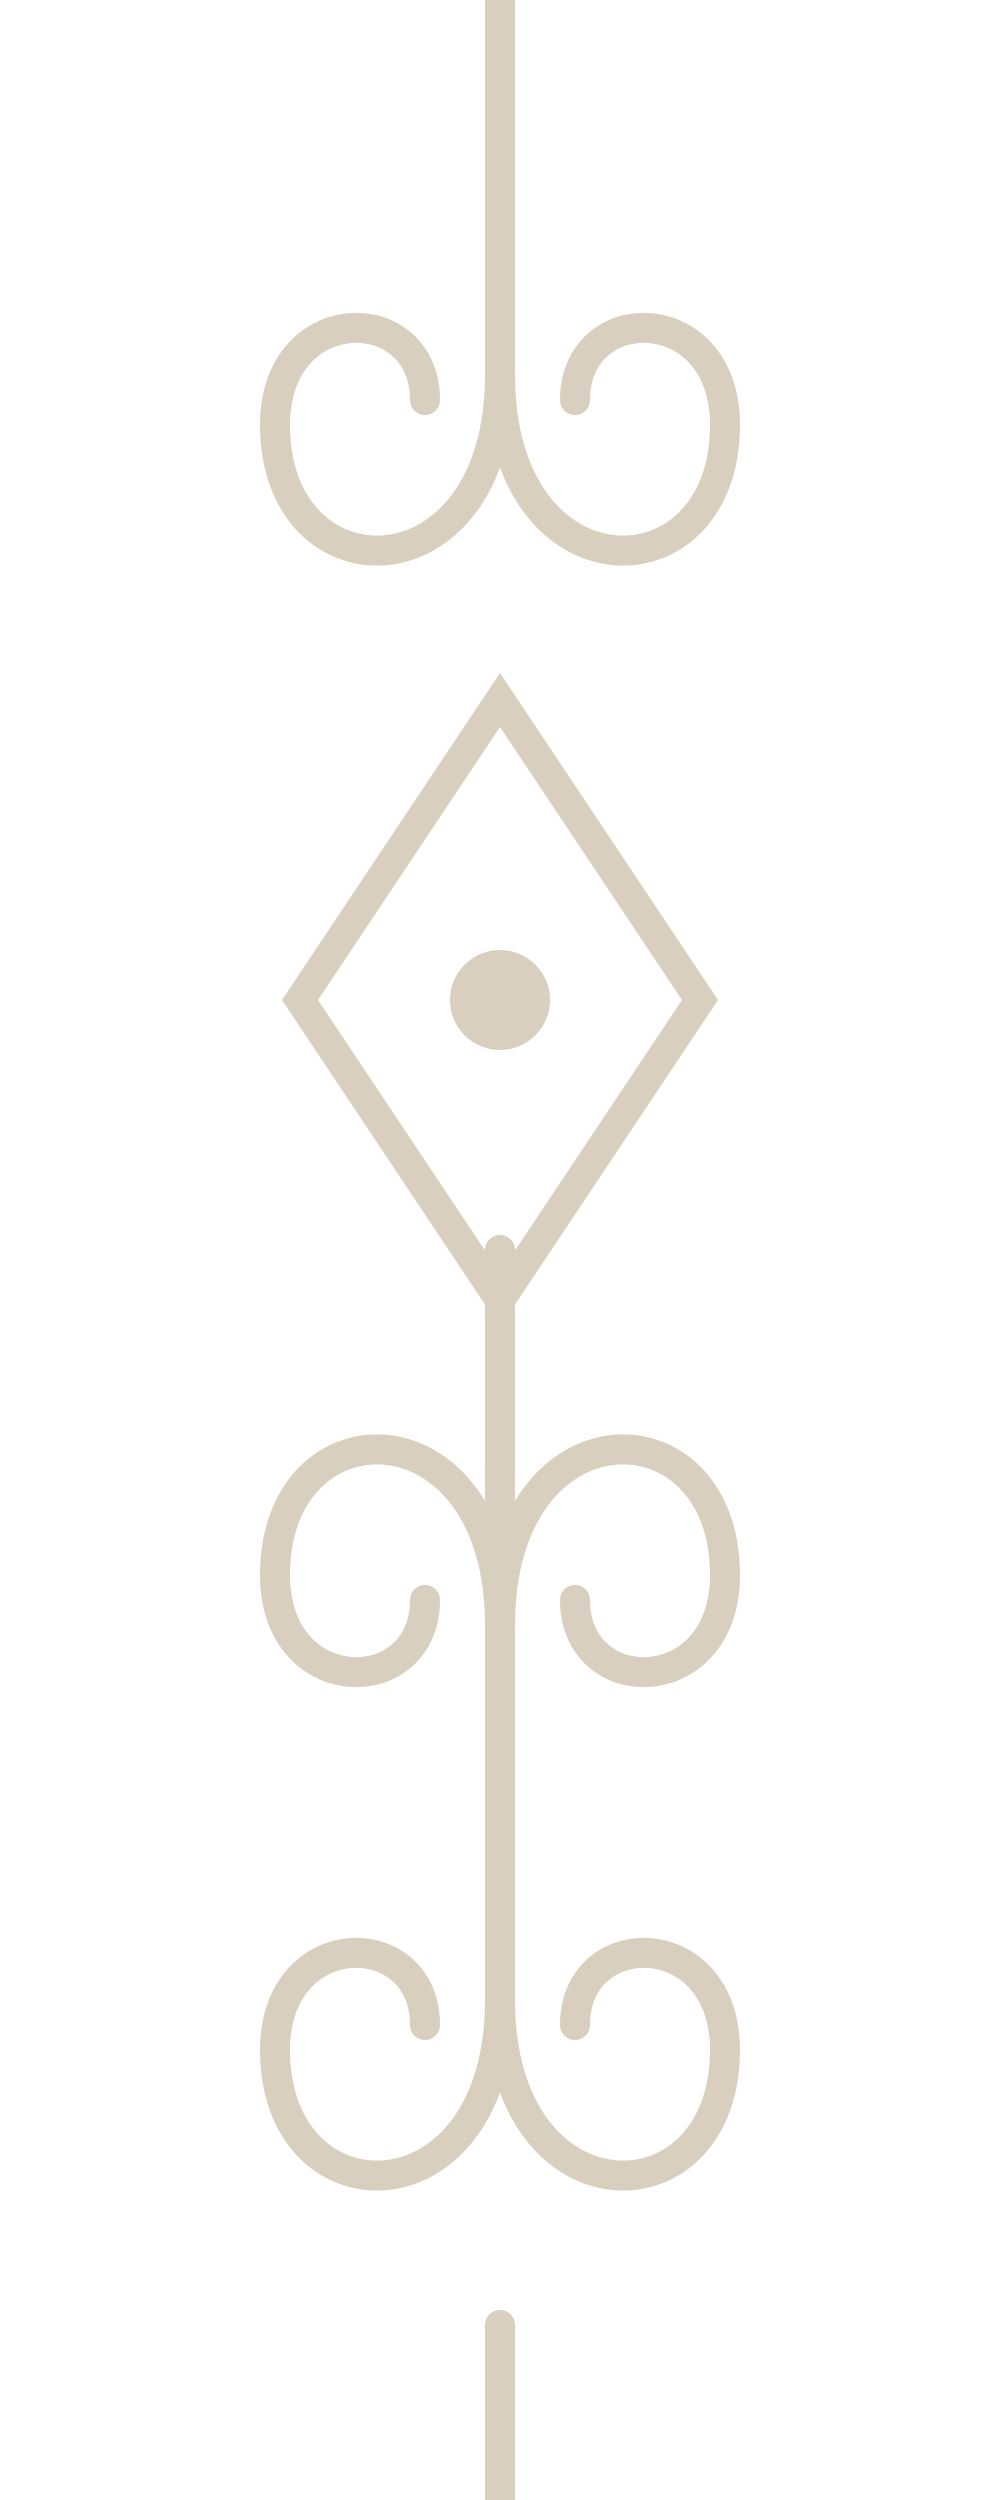
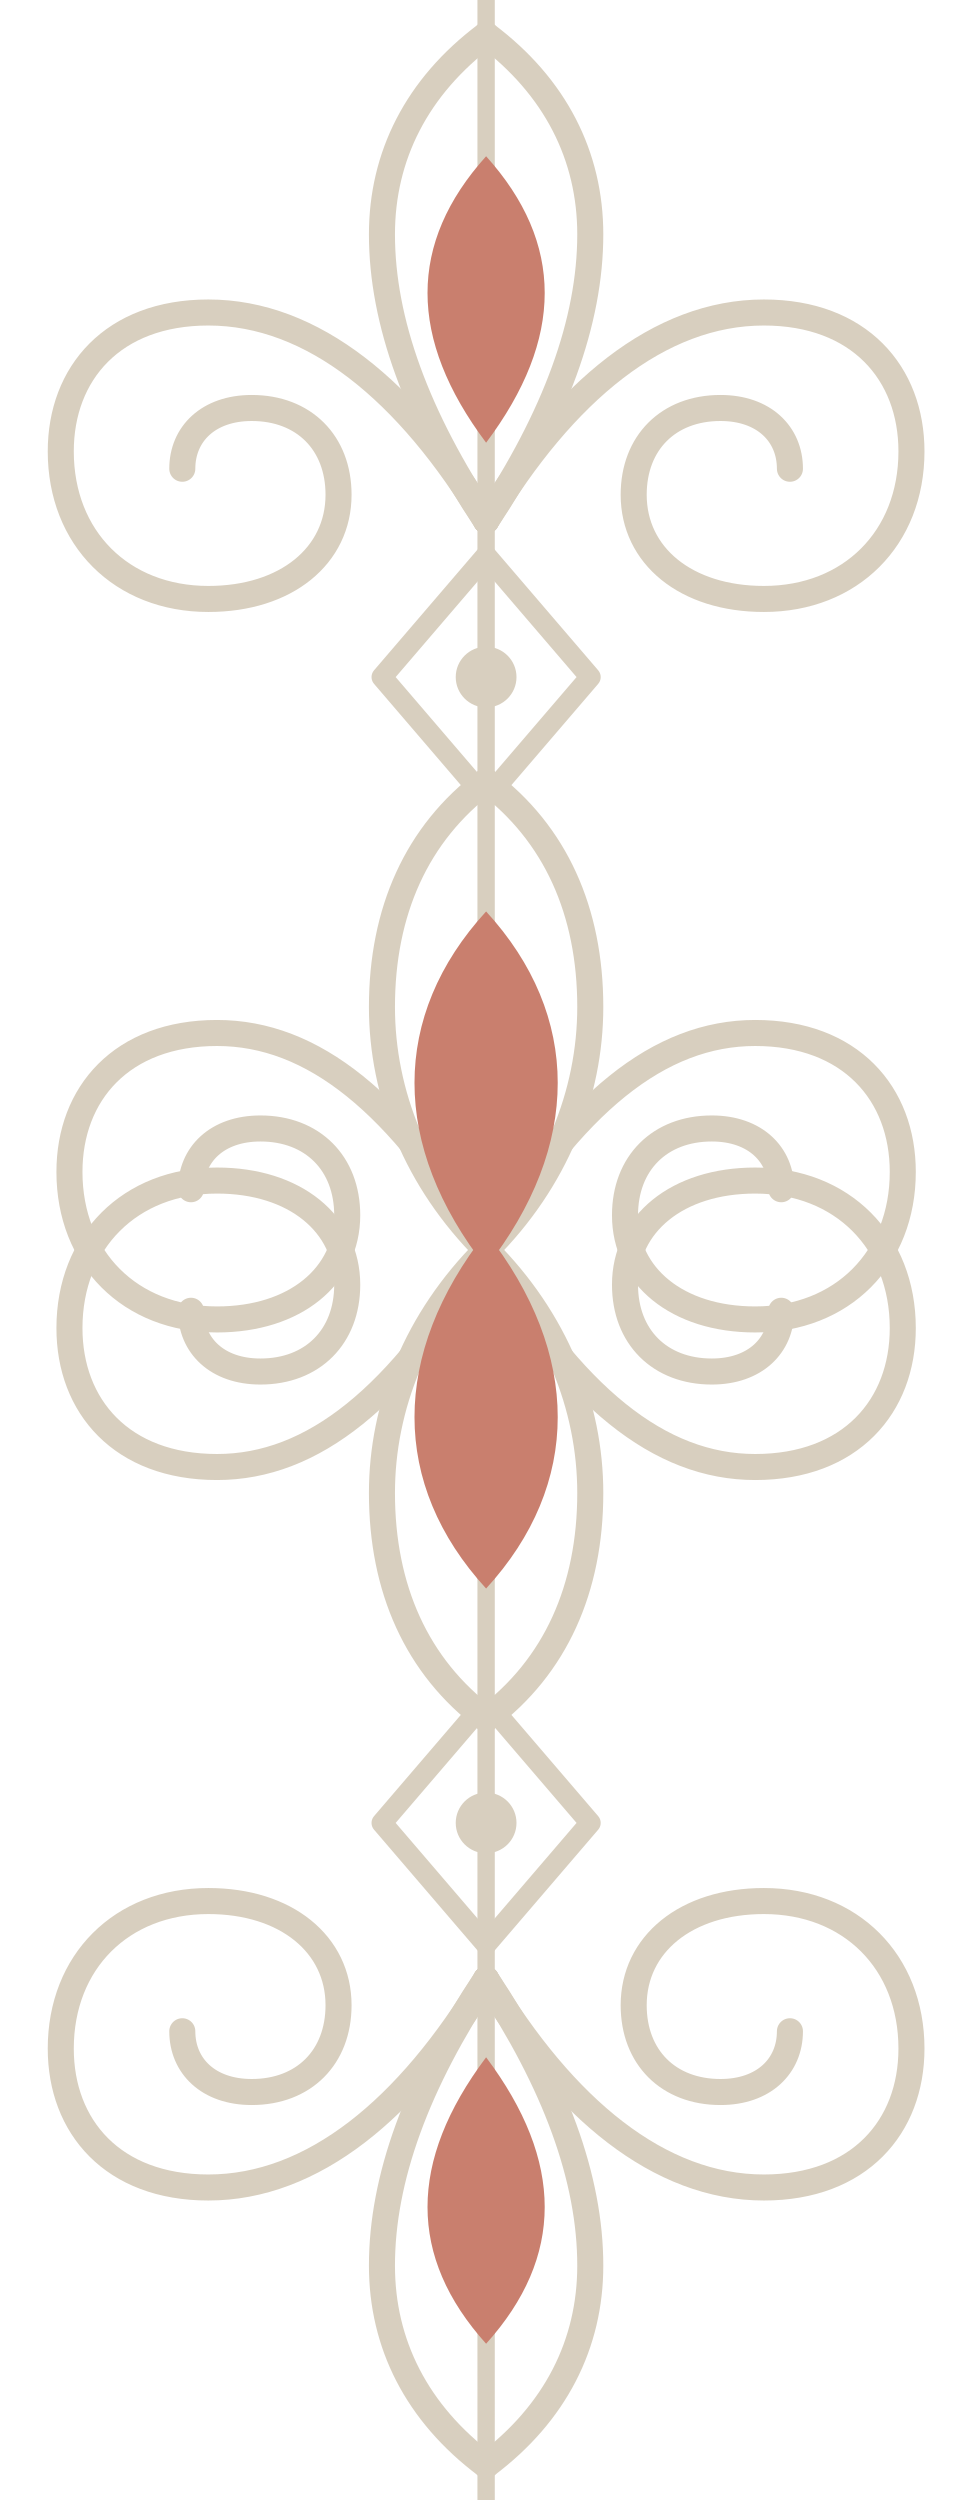
- <svg xmlns="http://www.w3.org/2000/svg" width="80" height="200" viewBox="0 0 80 200">
-   <g fill="none" stroke="#d8cfbf" stroke-width="2.4" stroke-linecap="round">
-     <path d="M40 0 V30" />
-     <path d="M40 30 C40 48, 22 48, 22 34 C22 24, 34 24, 34 32" />
-     <path d="M40 30 C40 48, 58 48, 58 34 C58 24, 46 24, 46 32" />
-     <path d="M40 56 L56 80 L40 104 L24 80 Z" />
-     <circle cx="40" cy="80" r="4" fill="#d8cfbf" stroke="none" />
-     <path d="M40 130 V100" />
-     <path d="M40 130 C40 112, 22 112, 22 126 C22 136, 34 136, 34 128" />
-     <path d="M40 130 C40 112, 58 112, 58 126 C58 136, 46 136, 46 128" />
-     <path d="M40 130 V160" />
-     <path d="M40 160 C40 178, 22 178, 22 164 C22 154, 34 154, 34 162" />
-     <path d="M40 160 C40 178, 58 178, 58 164 C58 154, 46 154, 46 162" />
-     <path d="M40 186 V200" />
+ <svg xmlns="http://www.w3.org/2000/svg" width="112" height="288" viewBox="0 0 112 288">
+   <defs>
+     <g id="crown">
+       <path d="M56 60 C47 45 36 36 24 36 C13 36 7 43 7 52 C7 62 14 69 24 69 C33 69 39 64 39 57 C39 51 35 47 29 47 C24 47 21 50 21 54" />
+       <path d="M56 60 C48 48 44 37 44 27 C44 18 48 10 56 4" />
+     </g>
+     <g id="flourish">
+       <path d="M56 144 C46 127 36 119 25 119 C14 119 8 126 8 135 C8 145 15 152 25 152 C34 152 40 147 40 140 C40 134 36 130 30 130 C25 130 22 133 22 137" />
+       <path d="M56 144 C48 136 44 126 44 116 C44 105 48 96 56 90" />
+     </g>
+   </defs>
+   <g fill="none" stroke="#d8cfbf" stroke-linecap="round" stroke-linejoin="round">
+     <path d="M56 0 V288" stroke-width="2" />
+     <g stroke-width="3">
+       <use href="#crown" />
+       <use href="#crown" transform="translate(112 0) scale(-1 1)" />
+       <use href="#flourish" />
+       <use href="#flourish" transform="translate(112 0) scale(-1 1)" />
+       <use href="#flourish" transform="translate(0 288) scale(1 -1)" />
+       <use href="#flourish" transform="translate(112 288) scale(-1 -1)" />
+       <use href="#crown" transform="translate(0 288) scale(1 -1)" />
+       <use href="#crown" transform="translate(112 288) scale(-1 -1)" />
+     </g>
+     <path d="M56 64 L68 78 L56 92 L44 78 Z" stroke-width="2.4" />
+     <path d="M56 196 L68 210 L56 224 L44 210 Z" stroke-width="2.4" />
+   </g>
+   <g fill="#c97f6e">
+     <path d="M56 18 C47 28 47 39 56 51 C65 39 65 28 56 18 Z" />
+     <path d="M56 105 C45 117 45 132 56 146 C67 132 67 117 56 105 Z" />
+     <path d="M56 142 C45 156 45 171 56 183 C67 171 67 156 56 142 Z" />
+     <path d="M56 237 C47 249 47 260 56 270 C65 260 65 249 56 237 Z" />
+   </g>
+   <g fill="#d8cfbf">
+     <circle cx="56" cy="78" r="3.5" />
+     <circle cx="56" cy="210" r="3.5" />
  </g>
</svg>
